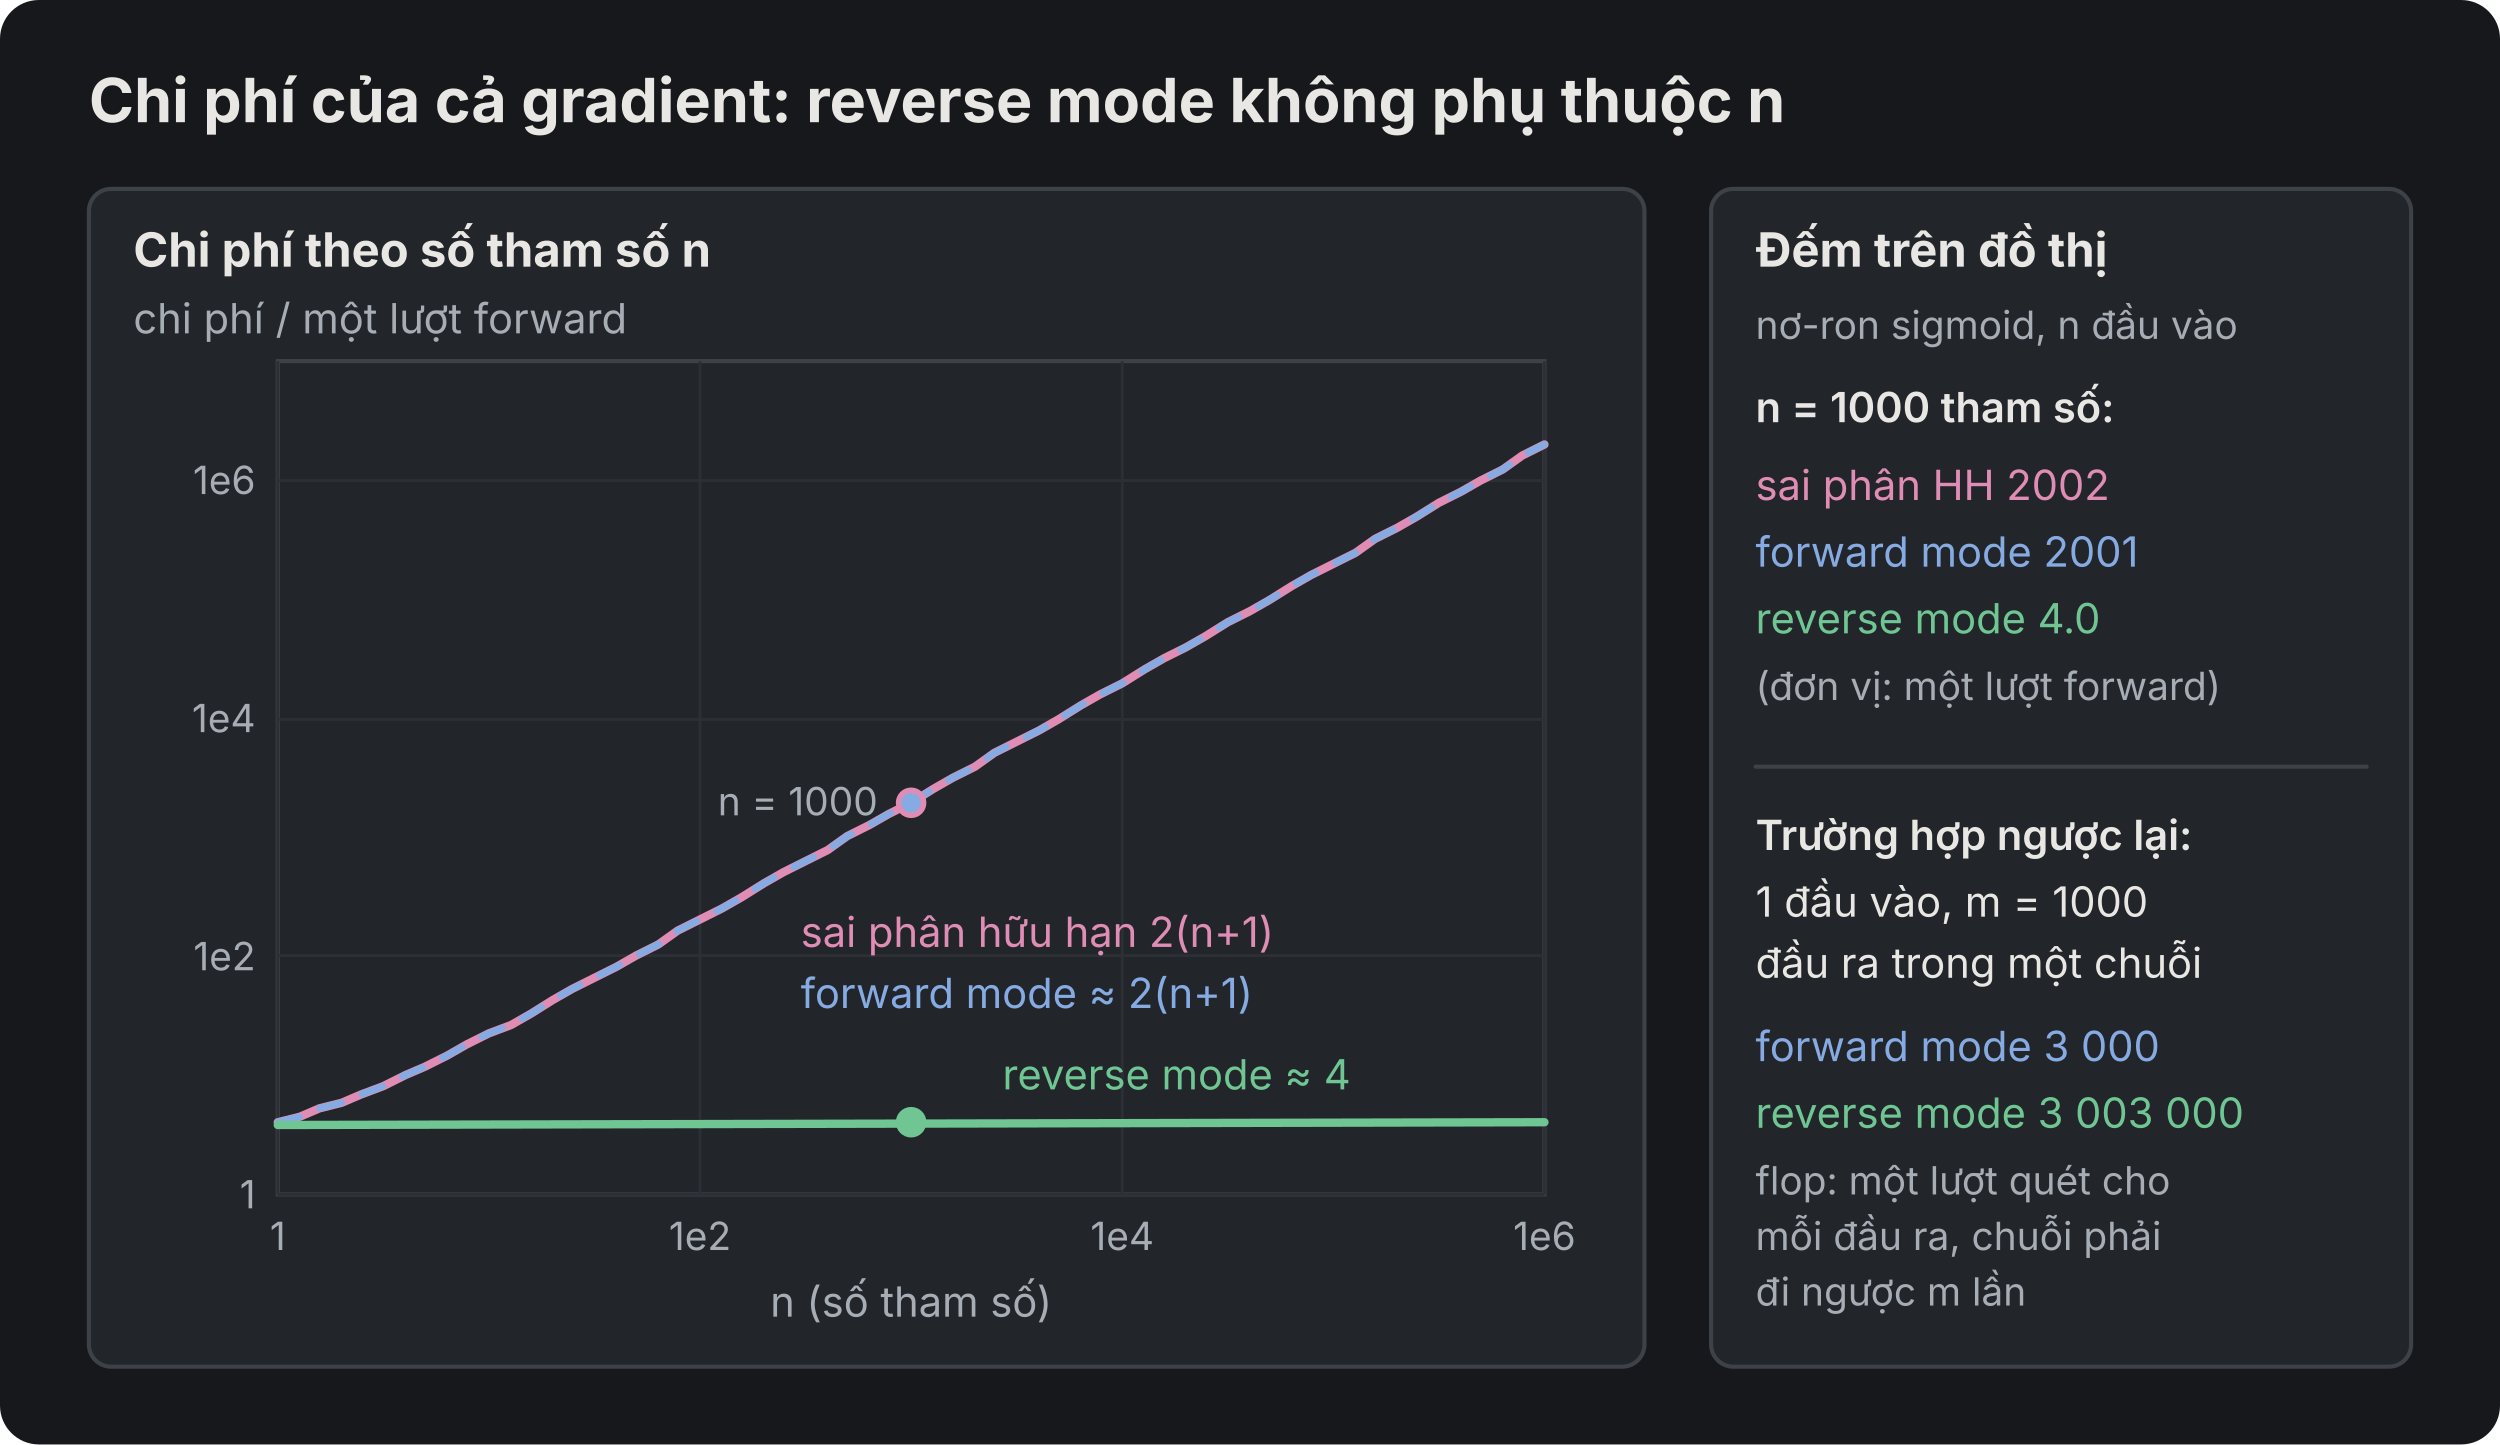
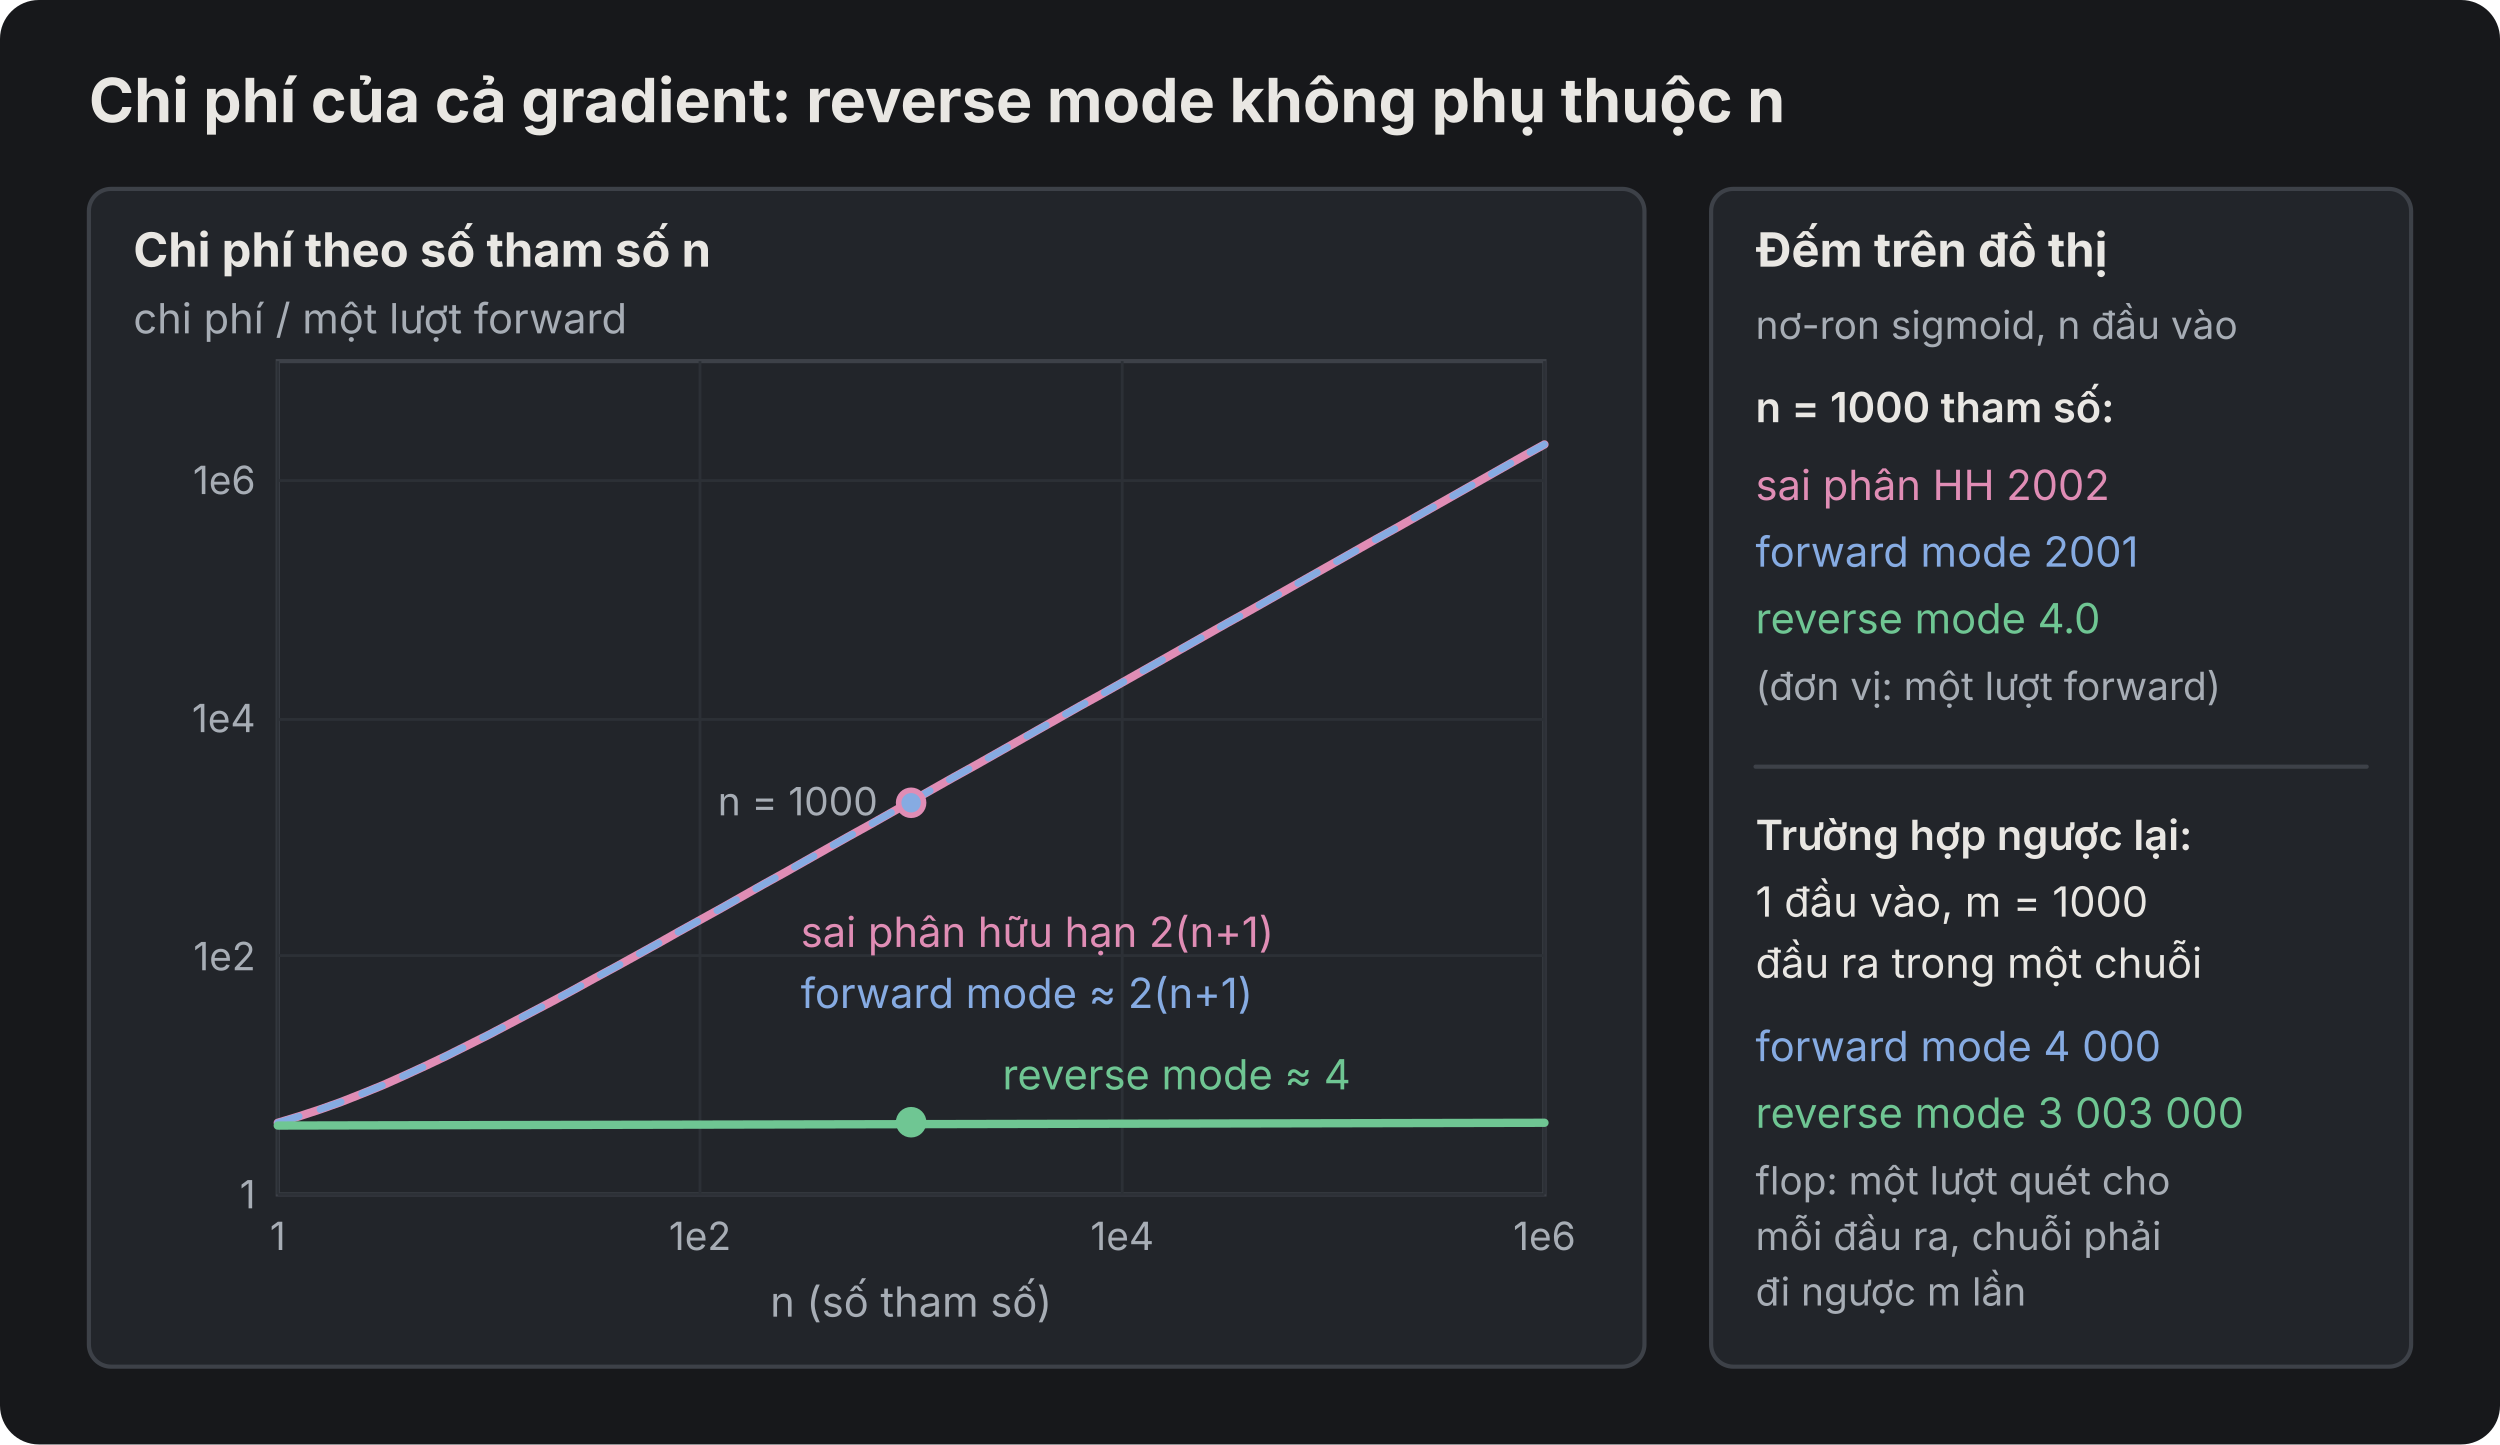
<svg xmlns="http://www.w3.org/2000/svg" viewBox="0 0 900 520" font-family="Inter, sans-serif">
  <defs>
    <marker id="mml052" viewBox="0 0 10 10" refX="9" refY="5" markerWidth="7" markerHeight="7" orient="auto-start-reverse">
      <path d="M0,0 L10,5 L0,10 z" fill="context-stroke" />
    </marker>
  </defs>
  <rect width="900" height="520" rx="14" fill="#17181b" />
  <text x="32" y="44" font-size="22" fill="#e9e7e3" text-anchor="start" font-weight="bold">Chi phí của cả gradient: reverse mode không phụ thuộc n</text>
  <rect x="32" y="68" width="560" height="424" rx="8" fill="#22252a" stroke="#3d4148" stroke-width="1.5" />
  <text x="48" y="96" font-size="17" fill="#e9e7e3" text-anchor="start" font-weight="bold">Chi phí theo số tham số n</text>
  <rect x="100" y="130" width="456" height="300" fill="none" stroke="#3d4148" stroke-width="1.5" />
  <line x1="100" y1="130" x2="100" y2="430" stroke="#2c3036" stroke-width="1" />
  <text x="100.0" y="450" font-size="14" fill="#a7adb5" text-anchor="middle">1</text>
  <line x1="252" y1="130" x2="252" y2="430" stroke="#2c3036" stroke-width="1" />
  <text x="252.0" y="450" font-size="14" fill="#a7adb5" text-anchor="middle">1e2</text>
  <line x1="404" y1="130" x2="404" y2="430" stroke="#2c3036" stroke-width="1" />
  <text x="404.0" y="450" font-size="14" fill="#a7adb5" text-anchor="middle">1e4</text>
  <line x1="556" y1="130" x2="556" y2="430" stroke="#2c3036" stroke-width="1" />
  <text x="556.0" y="450" font-size="14" fill="#a7adb5" text-anchor="middle">1e6</text>
  <line x1="100" y1="430" x2="556" y2="430" stroke="#2c3036" stroke-width="1" />
  <text x="92" y="435.0" font-size="14" fill="#a7adb5" text-anchor="end">1</text>
  <line x1="100" y1="344" x2="556" y2="344" stroke="#2c3036" stroke-width="1" />
  <text x="92" y="349.286" font-size="14" fill="#a7adb5" text-anchor="end">1e2</text>
  <line x1="100" y1="259" x2="556" y2="259" stroke="#2c3036" stroke-width="1" />
  <text x="92" y="263.571" font-size="14" fill="#a7adb5" text-anchor="end">1e4</text>
  <line x1="100" y1="173" x2="556" y2="173" stroke="#2c3036" stroke-width="1" />
  <text x="92" y="177.857" font-size="14" fill="#a7adb5" text-anchor="end">1e6</text>
  <text x="328.0" y="474" font-size="15" fill="#a7adb5" text-anchor="middle">n (số tham số)</text>
  <text x="48" y="120" font-size="15" fill="#a7adb5" text-anchor="start">chi phí / một lượt forward</text>
-   <polyline points="100,404 108,402 115,399 123,397 130,394 138,391 146,387 153,384 161,380 168,376 176,372 184,369 191,365 199,360 206,356 214,352 222,348 229,344 237,340 244,335 252,331 260,327 267,323 275,318 282,314 290,310 298,306 305,301 313,297 320,293 328,289 336,284 343,280 351,276 358,271 366,267 374,263 381,259 389,254 396,250 404,246 412,241 419,237 427,233 434,229 442,224 450,220 457,216 465,211 472,207 480,203 488,199 495,194 503,190 510,186 518,181 526,177 533,173 541,169 548,164 556,160" fill="none" stroke="#e08db5" stroke-width="3" stroke-linejoin="round" stroke-linecap="round" />
-   <polyline points="100,404 108,402 115,399 123,397 130,394 138,391 146,387 153,384 161,380 168,376 176,372 184,369 191,365 199,360 206,356 214,352 222,348 229,344 237,340 244,335 252,331 260,327 267,323 275,318 282,314 290,310 298,306 305,301 313,297 320,293 328,289 336,284 343,280 351,276 358,271 366,267 374,263 381,259 389,254 396,250 404,246 412,241 419,237 427,233 434,229 442,224 450,220 457,216 465,211 472,207 480,203 488,199 495,194 503,190 510,186 518,181 526,177 533,173 541,169 548,164 556,160" fill="none" stroke="#86abe2" stroke-width="2.5" stroke-linejoin="round" stroke-linecap="round" stroke-dasharray="8 8" />
-   <polyline points="100,405 556,404" fill="none" stroke="#6fc693" stroke-width="3" stroke-linejoin="round" stroke-linecap="round" />
+   <polyline points="100.0,404.2 107.6,401.9 115.2,399.4 122.8,396.7 130.4,393.7 138.0,390.6 145.6,387.2 153.2,383.7 160.8,380.1 168.4,376.3 176.0,372.5 183.6,368.5 191.2,364.5 198.8,360.5 206.4,356.4 214.0,352.2 221.6,348.1 229.2,343.9 236.8,339.7 244.4,335.4 252.0,331.2 259.6,327.0 267.2,322.7 274.8,318.4 282.4,314.2 290.0,309.9 297.6,305.6 305.2,301.3 312.8,297.1 320.4,292.8 328.0,288.5 335.6,284.2 343.2,279.9 350.8,275.7 358.4,271.4 366.0,267.1 373.6,262.8 381.2,258.5 388.8,254.2 396.4,250.0 404.0,245.7 411.6,241.4 419.2,237.1 426.8,232.8 434.4,228.5 442.0,224.2 449.6,220.0 457.2,215.7 464.8,211.4 472.4,207.1 480.0,202.8 487.6,198.5 495.2,194.2 502.8,190.0 510.4,185.7 518.0,181.4 525.6,177.1 533.2,172.8 540.8,168.5 548.4,164.2 556.0,160.0" fill="none" stroke="#e08db5" stroke-width="3" stroke-linejoin="round" stroke-linecap="round" />
+   <polyline points="100.0,404.2 107.6,401.9 115.2,399.4 122.8,396.7 130.4,393.7 138.0,390.6 145.6,387.2 153.2,383.7 160.8,380.1 168.4,376.3 176.0,372.5 183.6,368.5 191.2,364.5 198.8,360.5 206.4,356.4 214.0,352.2 221.6,348.1 229.2,343.9 236.8,339.7 244.4,335.4 252.0,331.2 259.6,327.0 267.2,322.7 274.8,318.4 282.4,314.2 290.0,309.9 297.6,305.6 305.2,301.3 312.8,297.1 320.4,292.8 328.0,288.5 335.6,284.2 343.2,279.9 350.8,275.7 358.4,271.4 366.0,267.1 373.6,262.8 381.2,258.5 388.8,254.2 396.4,250.0 404.0,245.7 411.6,241.4 419.2,237.1 426.8,232.8 434.4,228.5 442.0,224.2 449.6,220.0 457.2,215.7 464.8,211.4 472.4,207.1 480.0,202.8 487.6,198.5 495.2,194.2 502.8,190.0 510.4,185.7 518.0,181.4 525.6,177.1 533.2,172.8 540.8,168.5 548.4,164.2 556.0,160.0" fill="none" stroke="#86abe2" stroke-width="2.5" stroke-linejoin="round" stroke-linecap="round" stroke-dasharray="8 8" />
+   <polyline points="100.0,405.2 556.0,404.2" fill="none" stroke="#6fc693" stroke-width="3" stroke-linejoin="round" stroke-linecap="round" />
  <text x="288.261" y="340.892" font-size="15" fill="#e08db5" text-anchor="start">sai phân hữu hạn 2(n+1)</text>
  <text x="288.261" y="362.892" font-size="15" fill="#86abe2" text-anchor="start">forward mode ≈ 2(n+1)</text>
  <text x="360.878" y="392.197" font-size="15" fill="#6fc693" text-anchor="start">reverse mode ≈ 4</text>
  <circle cx="328" cy="289" r="5" fill="#e08db5" stroke="#e08db5" stroke-width="1" />
  <circle cx="328" cy="289" r="3" fill="#86abe2" stroke="#86abe2" stroke-width="1" />
  <circle cx="328" cy="404" r="5" fill="#6fc693" stroke="#6fc693" stroke-width="1" />
  <text x="316.0" y="293.509" font-size="14" fill="#a7adb5" text-anchor="end">n = 1000</text>
  <rect x="616" y="68" width="252" height="424" rx="8" fill="#22252a" stroke="#3d4148" stroke-width="1.5" />
  <text x="632" y="96" font-size="17" fill="#e9e7e3" text-anchor="start" font-weight="bold">Đếm trên đồ thị</text>
  <text x="632" y="122" font-size="14" fill="#a7adb5" text-anchor="start">nơ-ron sigmoid, n đầu vào</text>
  <text x="632" y="152" font-size="15" fill="#e9e7e3" text-anchor="start" font-weight="600">n = 1000 tham số:</text>
  <text x="632" y="180" font-size="15" fill="#e08db5" text-anchor="start">sai phân HH   2002</text>
  <text x="632" y="204" font-size="15" fill="#86abe2" text-anchor="start">forward mode  2001</text>
  <text x="632" y="228" font-size="15" fill="#6fc693" text-anchor="start">reverse mode  4.0</text>
  <text x="632" y="252" font-size="14" fill="#a7adb5" text-anchor="start">(đơn vị: một lượt forward)</text>
  <line x1="632" y1="276" x2="852" y2="276" stroke="#3d4148" stroke-width="1.5" stroke-linecap="round" />
  <text x="632" y="306" font-size="15" fill="#e9e7e3" text-anchor="start" font-weight="600">Trường hợp ngược lại:</text>
  <text x="632" y="330" font-size="15" fill="#e9e7e3" text-anchor="start">1 đầu vào, m = 1000</text>
  <text x="632" y="352" font-size="15" fill="#e9e7e3" text-anchor="start">đầu ra trong một chuỗi</text>
-   <text x="632" y="382" font-size="15" fill="#86abe2" text-anchor="start">forward mode  3 000</text>
+   <text x="632" y="382" font-size="15" fill="#86abe2" text-anchor="start">forward mode  4 000</text>
  <text x="632" y="406" font-size="15" fill="#6fc693" text-anchor="start">reverse mode  3 003 000</text>
  <text x="632" y="430" font-size="14" fill="#a7adb5" text-anchor="start">flop: một lượt quét cho</text>
  <text x="632" y="450" font-size="14" fill="#a7adb5" text-anchor="start">mỗi đầu ra, chuỗi phải</text>
  <text x="632" y="470" font-size="14" fill="#a7adb5" text-anchor="start">đi ngược m lần</text>
</svg>
